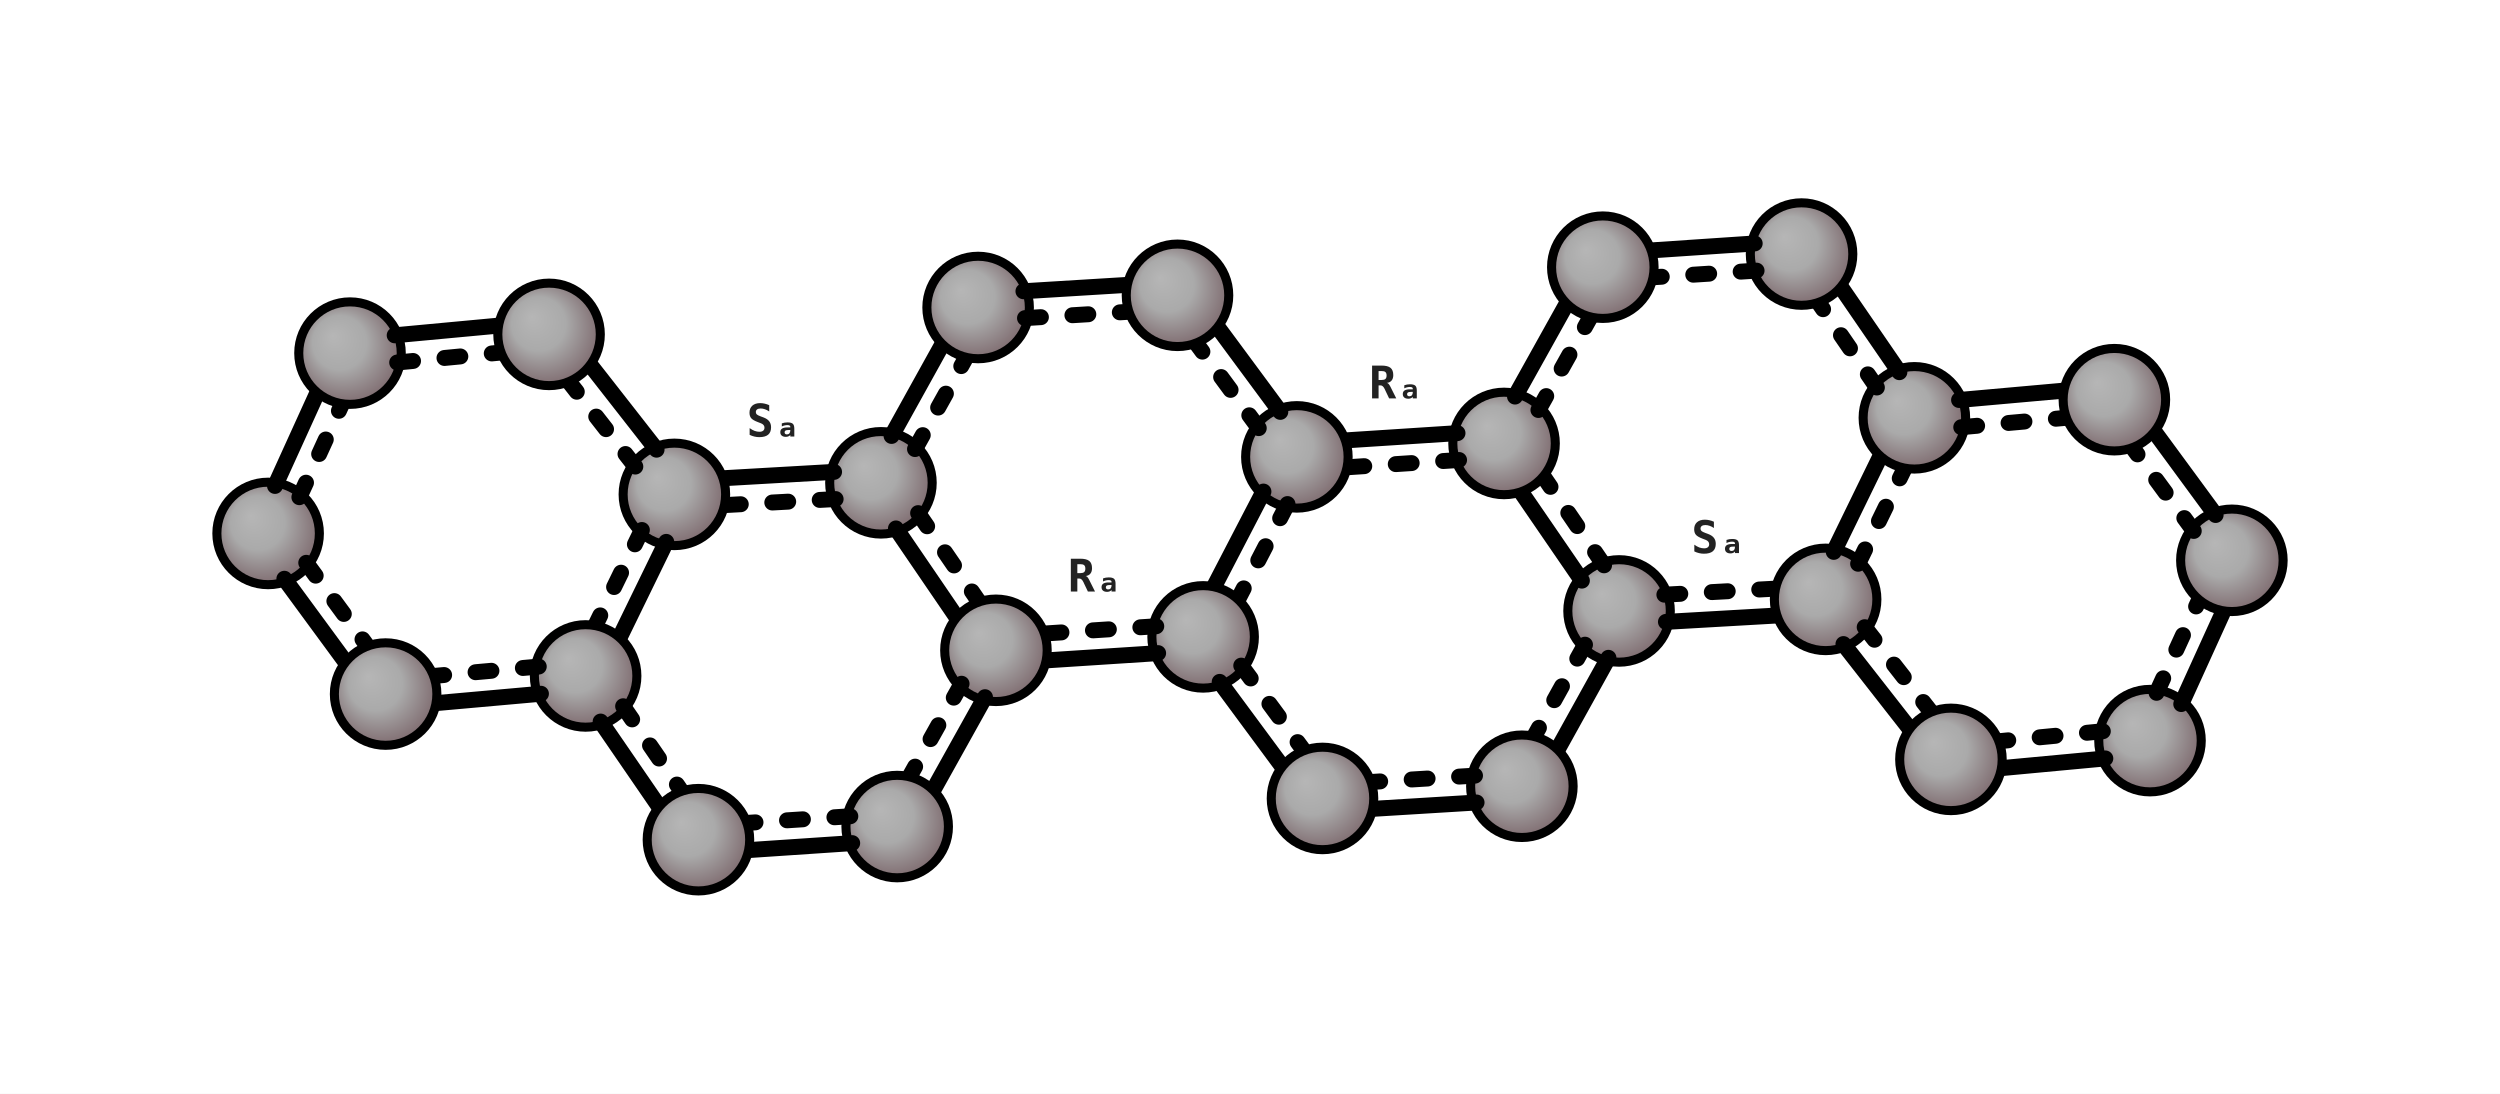
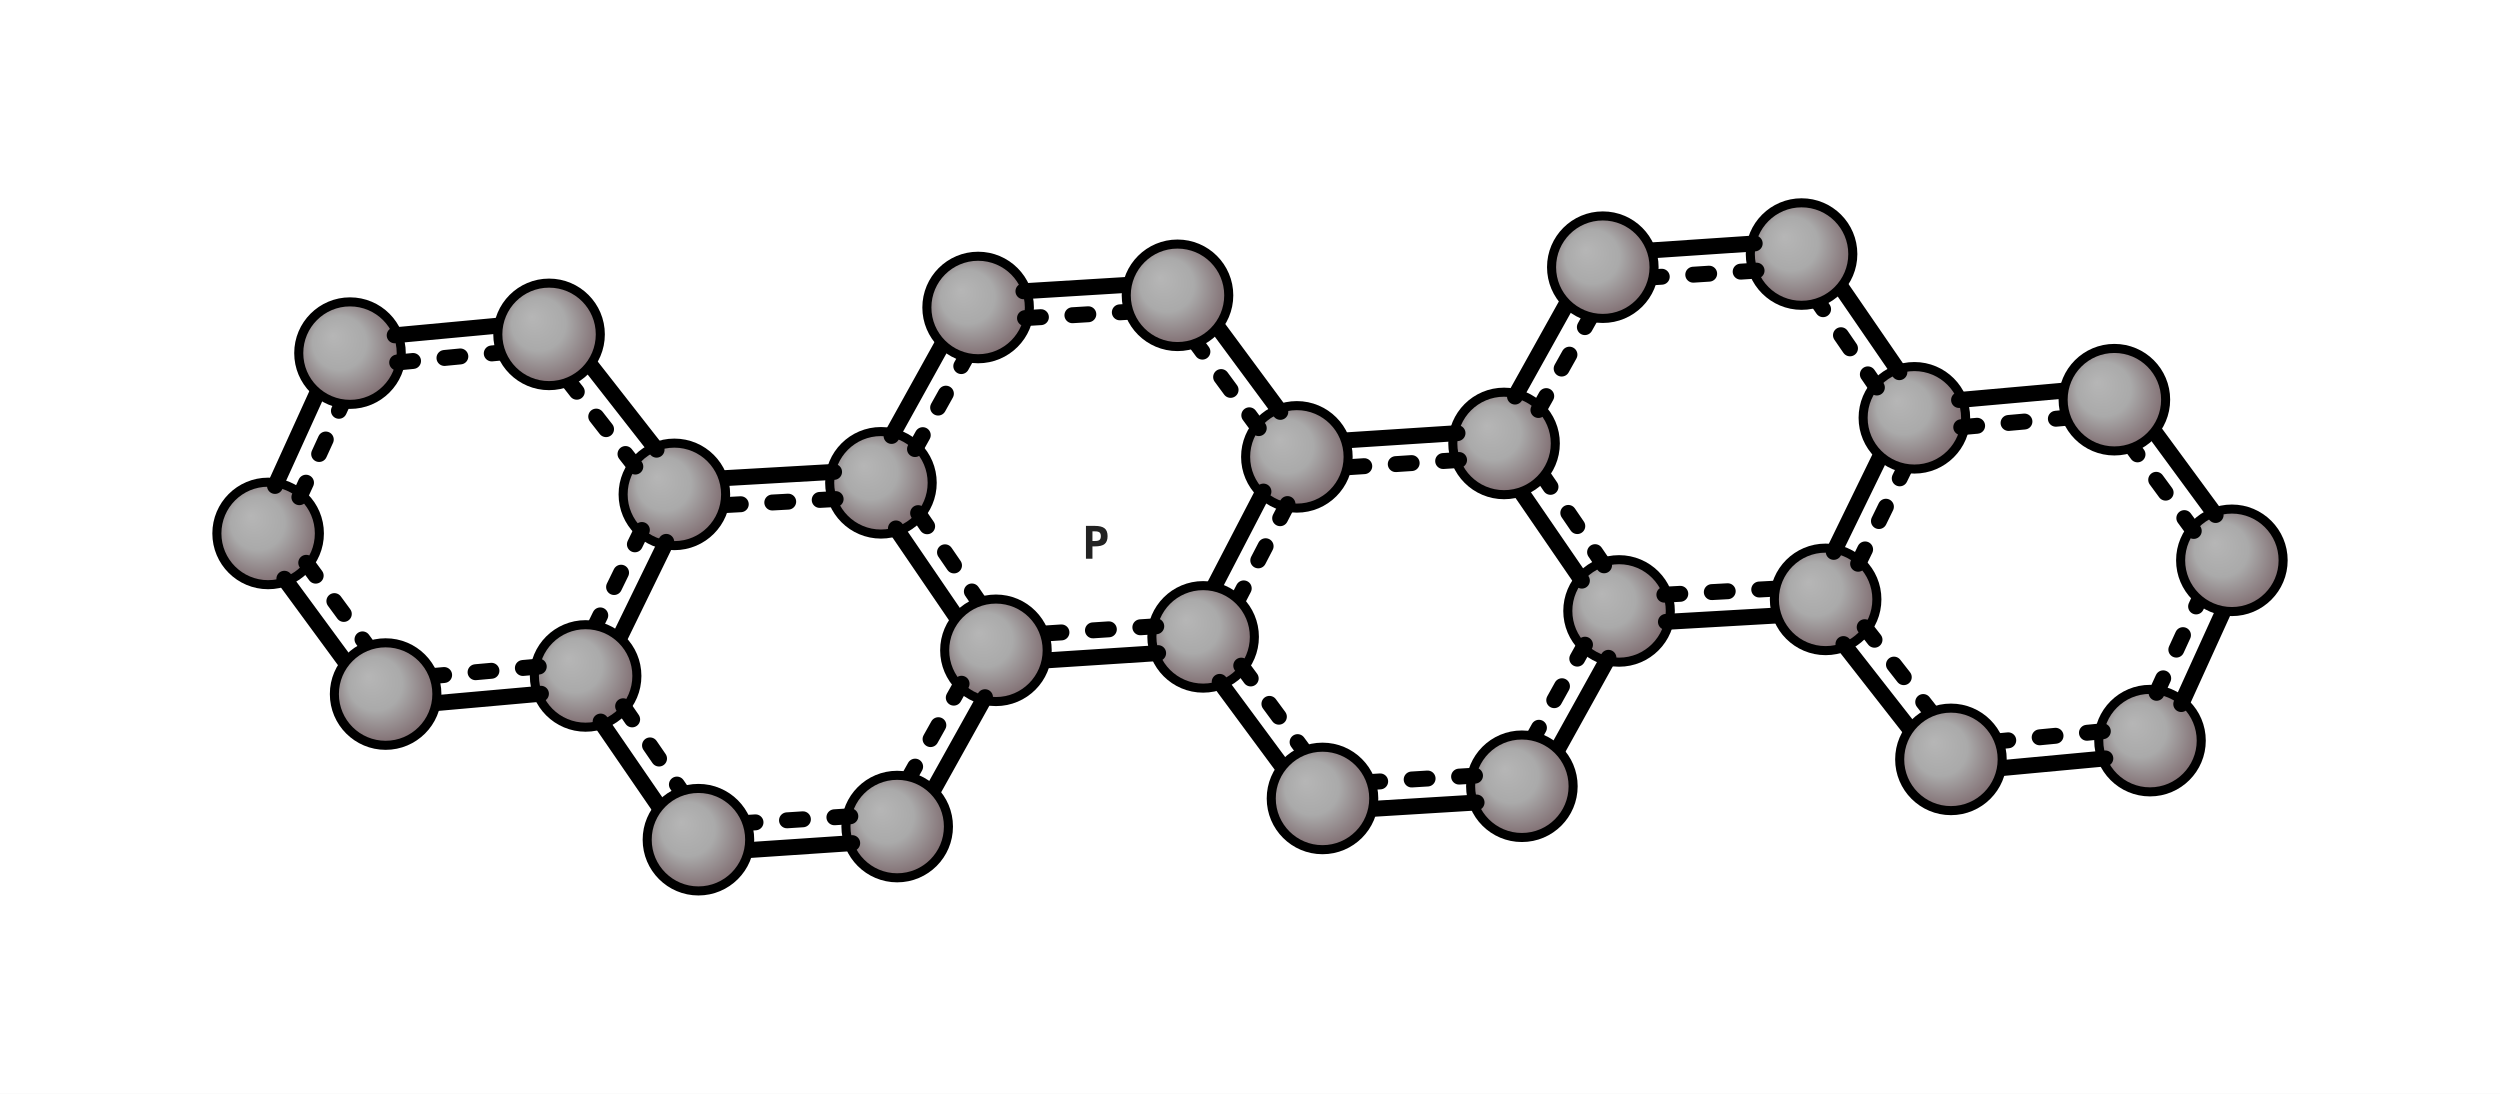
<svg xmlns="http://www.w3.org/2000/svg" viewBox="0 0 800 350" width="800" height="350">
  <rect width="100%" height="100%" fill="#ffffff" />
  <defs>
    <radialGradient id="x0g0" cx=".5" cy=".5" fx=".33" fy=".33" r=".66">
      <stop offset="0%" stop-color="#b6b6b6" />
      <stop offset="40%" stop-color="#aaaaaa" />
      <stop offset="100%" stop-color="#6b4f55" />
    </radialGradient>
    <radialGradient id="x0g1" cx=".5" cy=".5" fx=".33" fy=".33" r=".66">
      <stop offset="0%" stop-color="#b6b6b6" />
      <stop offset="40%" stop-color="#aaaaaa" />
      <stop offset="100%" stop-color="#6b4f55" />
    </radialGradient>
    <radialGradient id="x0g2" cx=".5" cy=".5" fx=".33" fy=".33" r=".66">
      <stop offset="0%" stop-color="#b6b6b6" />
      <stop offset="40%" stop-color="#aaaaaa" />
      <stop offset="100%" stop-color="#6b4f55" />
    </radialGradient>
    <radialGradient id="x0g3" cx=".5" cy=".5" fx=".33" fy=".33" r=".66">
      <stop offset="0%" stop-color="#b6b6b6" />
      <stop offset="40%" stop-color="#aaaaaa" />
      <stop offset="100%" stop-color="#6b4f55" />
    </radialGradient>
    <radialGradient id="x0g4" cx=".5" cy=".5" fx=".33" fy=".33" r=".66">
      <stop offset="0%" stop-color="#b6b6b6" />
      <stop offset="40%" stop-color="#aaaaaa" />
      <stop offset="100%" stop-color="#6b4f55" />
    </radialGradient>
    <radialGradient id="x0g5" cx=".5" cy=".5" fx=".33" fy=".33" r=".66">
      <stop offset="0%" stop-color="#b6b6b6" />
      <stop offset="40%" stop-color="#aaaaaa" />
      <stop offset="100%" stop-color="#6b4f55" />
    </radialGradient>
    <radialGradient id="x0g6" cx=".5" cy=".5" fx=".33" fy=".33" r=".66">
      <stop offset="0%" stop-color="#b6b6b6" />
      <stop offset="40%" stop-color="#aaaaaa" />
      <stop offset="100%" stop-color="#6b4f55" />
    </radialGradient>
    <radialGradient id="x0g7" cx=".5" cy=".5" fx=".33" fy=".33" r=".66">
      <stop offset="0%" stop-color="#b6b6b6" />
      <stop offset="40%" stop-color="#aaaaaa" />
      <stop offset="100%" stop-color="#6b4f55" />
    </radialGradient>
    <radialGradient id="x0g8" cx=".5" cy=".5" fx=".33" fy=".33" r=".66">
      <stop offset="0%" stop-color="#b6b6b6" />
      <stop offset="40%" stop-color="#aaaaaa" />
      <stop offset="100%" stop-color="#6b4f55" />
    </radialGradient>
    <radialGradient id="x0g9" cx=".5" cy=".5" fx=".33" fy=".33" r=".66">
      <stop offset="0%" stop-color="#b6b6b6" />
      <stop offset="40%" stop-color="#aaaaaa" />
      <stop offset="100%" stop-color="#6b4f55" />
    </radialGradient>
    <radialGradient id="x0g10" cx=".5" cy=".5" fx=".33" fy=".33" r=".66">
      <stop offset="0%" stop-color="#b6b6b6" />
      <stop offset="40%" stop-color="#aaaaaa" />
      <stop offset="100%" stop-color="#6b4f55" />
    </radialGradient>
    <radialGradient id="x0g11" cx=".5" cy=".5" fx=".33" fy=".33" r=".66">
      <stop offset="0%" stop-color="#b6b6b6" />
      <stop offset="40%" stop-color="#aaaaaa" />
      <stop offset="100%" stop-color="#6b4f55" />
    </radialGradient>
    <radialGradient id="x0g12" cx=".5" cy=".5" fx=".33" fy=".33" r=".66">
      <stop offset="0%" stop-color="#b6b6b6" />
      <stop offset="40%" stop-color="#aaaaaa" />
      <stop offset="100%" stop-color="#6b4f55" />
    </radialGradient>
    <radialGradient id="x0g13" cx=".5" cy=".5" fx=".33" fy=".33" r=".66">
      <stop offset="0%" stop-color="#b6b6b6" />
      <stop offset="40%" stop-color="#aaaaaa" />
      <stop offset="100%" stop-color="#6b4f55" />
    </radialGradient>
    <radialGradient id="x0g14" cx=".5" cy=".5" fx=".33" fy=".33" r=".66">
      <stop offset="0%" stop-color="#b6b6b6" />
      <stop offset="40%" stop-color="#aaaaaa" />
      <stop offset="100%" stop-color="#6b4f55" />
    </radialGradient>
    <radialGradient id="x0g15" cx=".5" cy=".5" fx=".33" fy=".33" r=".66">
      <stop offset="0%" stop-color="#b6b6b6" />
      <stop offset="40%" stop-color="#aaaaaa" />
      <stop offset="100%" stop-color="#6b4f55" />
    </radialGradient>
    <radialGradient id="x0g16" cx=".5" cy=".5" fx=".33" fy=".33" r=".66">
      <stop offset="0%" stop-color="#b6b6b6" />
      <stop offset="40%" stop-color="#aaaaaa" />
      <stop offset="100%" stop-color="#6b4f55" />
    </radialGradient>
    <radialGradient id="x0g17" cx=".5" cy=".5" fx=".33" fy=".33" r=".66">
      <stop offset="0%" stop-color="#b6b6b6" />
      <stop offset="40%" stop-color="#aaaaaa" />
      <stop offset="100%" stop-color="#6b4f55" />
    </radialGradient>
    <radialGradient id="x0g18" cx=".5" cy=".5" fx=".33" fy=".33" r=".66">
      <stop offset="0%" stop-color="#b6b6b6" />
      <stop offset="40%" stop-color="#aaaaaa" />
      <stop offset="100%" stop-color="#6b4f55" />
    </radialGradient>
    <radialGradient id="x0g19" cx=".5" cy=".5" fx=".33" fy=".33" r=".66">
      <stop offset="0%" stop-color="#b6b6b6" />
      <stop offset="40%" stop-color="#aaaaaa" />
      <stop offset="100%" stop-color="#6b4f55" />
    </radialGradient>
    <radialGradient id="x0g20" cx=".5" cy=".5" fx=".33" fy=".33" r=".66">
      <stop offset="0%" stop-color="#b6b6b6" />
      <stop offset="40%" stop-color="#aaaaaa" />
      <stop offset="100%" stop-color="#6b4f55" />
    </radialGradient>
    <radialGradient id="x0g21" cx=".5" cy=".5" fx=".33" fy=".33" r=".66">
      <stop offset="0%" stop-color="#b6b6b6" />
      <stop offset="40%" stop-color="#aaaaaa" />
      <stop offset="100%" stop-color="#6b4f55" />
    </radialGradient>
    <radialGradient id="x0g22" cx=".5" cy=".5" fx=".33" fy=".33" r=".66">
      <stop offset="0%" stop-color="#b6b6b6" />
      <stop offset="40%" stop-color="#aaaaaa" />
      <stop offset="100%" stop-color="#6b4f55" />
    </radialGradient>
    <radialGradient id="x0g23" cx=".5" cy=".5" fx=".33" fy=".33" r=".66">
      <stop offset="0%" stop-color="#b6b6b6" />
      <stop offset="40%" stop-color="#aaaaaa" />
      <stop offset="100%" stop-color="#6b4f55" />
    </radialGradient>
    <radialGradient id="x0g24" cx=".5" cy=".5" fx=".33" fy=".33" r=".66">
      <stop offset="0%" stop-color="#b6b6b6" />
      <stop offset="40%" stop-color="#aaaaaa" />
      <stop offset="100%" stop-color="#6b4f55" />
    </radialGradient>
    <radialGradient id="x0g25" cx=".5" cy=".5" fx=".33" fy=".33" r=".66">
      <stop offset="0%" stop-color="#b6b6b6" />
      <stop offset="40%" stop-color="#aaaaaa" />
      <stop offset="100%" stop-color="#6b4f55" />
    </radialGradient>
  </defs>
  <circle cx="281.9" cy="154.5" r="16.4" fill="url(#x0g9)" stroke="#000000" stroke-width="2.9" />
  <line x1="267.4" y1="159.7" x2="230.7" y2="161.7" stroke="#000000" stroke-width="5.1" stroke-linecap="round" stroke-dasharray="5.1,10.1" />
  <line x1="266.9" y1="151.0" x2="230.3" y2="153.1" stroke="#000000" stroke-width="5.1" stroke-linecap="round" />
  <line x1="293.8" y1="164.2" x2="313.9" y2="193.5" stroke="#000000" stroke-width="5.1" stroke-linecap="round" stroke-dasharray="5.1,10.1" />
  <line x1="286.7" y1="169.1" x2="306.7" y2="198.4" stroke="#000000" stroke-width="5.1" stroke-linecap="round" />
  <line x1="285.3" y1="139.5" x2="302.1" y2="109.2" stroke="#000000" stroke-width="5.1" stroke-linecap="round" />
  <line x1="292.8" y1="143.7" x2="309.7" y2="113.4" stroke="#000000" stroke-width="5.1" stroke-linecap="round" stroke-dasharray="5.1,10.1" />
  <circle cx="518.1" cy="195.5" r="16.4" fill="url(#x0g16)" stroke="#000000" stroke-width="2.9" />
  <line x1="506.2" y1="185.8" x2="486.1" y2="156.5" stroke="#000000" stroke-width="5.1" stroke-linecap="round" />
  <line x1="513.3" y1="180.9" x2="493.3" y2="151.6" stroke="#000000" stroke-width="5.1" stroke-linecap="round" stroke-dasharray="5.1,10.1" />
  <line x1="532.6" y1="190.3" x2="569.3" y2="188.3" stroke="#000000" stroke-width="5.1" stroke-linecap="round" stroke-dasharray="5.1,10.1" />
  <line x1="533.1" y1="199.0" x2="569.7" y2="196.9" stroke="#000000" stroke-width="5.1" stroke-linecap="round" />
  <line x1="514.7" y1="210.5" x2="497.9" y2="240.8" stroke="#000000" stroke-width="5.1" stroke-linecap="round" />
  <line x1="507.2" y1="206.3" x2="490.4" y2="236.6" stroke="#000000" stroke-width="5.1" stroke-linecap="round" stroke-dasharray="5.1,10.1" />
  <circle cx="481.3" cy="141.9" r="16.4" fill="url(#x0g17)" stroke="#000000" stroke-width="2.9" />
  <line x1="466.9" y1="147.2" x2="430.0" y2="149.6" stroke="#000000" stroke-width="5.1" stroke-linecap="round" stroke-dasharray="5.1,10.1" />
  <line x1="466.4" y1="138.6" x2="429.4" y2="141.0" stroke="#000000" stroke-width="5.1" stroke-linecap="round" />
  <line x1="484.8" y1="126.9" x2="501.9" y2="96.2" stroke="#000000" stroke-width="5.1" stroke-linecap="round" />
  <line x1="492.3" y1="131.2" x2="509.5" y2="100.5" stroke="#000000" stroke-width="5.1" stroke-linecap="round" stroke-dasharray="5.1,10.1" />
  <circle cx="415.0" cy="146.2" r="16.4" fill="url(#x0g12)" stroke="#000000" stroke-width="2.9" />
  <line x1="412.0" y1="161.3" x2="395.7" y2="192.7" stroke="#000000" stroke-width="5.1" stroke-linecap="round" stroke-dasharray="5.1,10.1" />
  <line x1="404.3" y1="157.3" x2="388.0" y2="188.7" stroke="#000000" stroke-width="5.1" stroke-linecap="round" />
  <line x1="402.8" y1="137.0" x2="382.1" y2="108.9" stroke="#000000" stroke-width="5.1" stroke-linecap="round" stroke-dasharray="5.1,10.1" />
  <line x1="409.7" y1="131.8" x2="389.0" y2="103.8" stroke="#000000" stroke-width="5.1" stroke-linecap="round" />
  <circle cx="215.8" cy="158.2" r="16.4" fill="url(#x0g3)" stroke="#000000" stroke-width="2.9" />
  <line x1="213.2" y1="173.4" x2="197.8" y2="205.0" stroke="#000000" stroke-width="5.1" stroke-linecap="round" />
  <line x1="205.4" y1="169.6" x2="190.0" y2="201.2" stroke="#000000" stroke-width="5.1" stroke-linecap="round" stroke-dasharray="5.1,10.1" />
  <line x1="203.3" y1="149.3" x2="181.4" y2="121.3" stroke="#000000" stroke-width="5.1" stroke-linecap="round" stroke-dasharray="5.1,10.1" />
  <line x1="210.1" y1="143.9" x2="188.2" y2="115.9" stroke="#000000" stroke-width="5.1" stroke-linecap="round" />
  <circle cx="85.8" cy="170.7" r="16.4" fill="url(#x0g0)" stroke="#000000" stroke-width="2.9" />
  <line x1="88.0" y1="155.5" x2="102.0" y2="124.7" stroke="#000000" stroke-width="5.1" stroke-linecap="round" />
  <line x1="95.8" y1="159.1" x2="109.9" y2="128.3" stroke="#000000" stroke-width="5.1" stroke-linecap="round" stroke-dasharray="5.1,10.1" />
  <line x1="98.0" y1="180.1" x2="118.2" y2="207.6" stroke="#000000" stroke-width="5.1" stroke-linecap="round" stroke-dasharray="5.1,10.1" />
  <line x1="91.0" y1="185.2" x2="111.2" y2="212.7" stroke="#000000" stroke-width="5.1" stroke-linecap="round" />
  <circle cx="688.0" cy="237.0" r="16.4" fill="url(#x0g23)" stroke="#000000" stroke-width="2.9" />
  <line x1="690.1" y1="221.7" x2="704.2" y2="190.9" stroke="#000000" stroke-width="5.1" stroke-linecap="round" stroke-dasharray="5.1,10.1" />
  <line x1="698.0" y1="225.3" x2="712.0" y2="194.5" stroke="#000000" stroke-width="5.1" stroke-linecap="round" />
  <line x1="673.7" y1="242.7" x2="639.4" y2="245.9" stroke="#000000" stroke-width="5.1" stroke-linecap="round" />
  <line x1="672.9" y1="234.0" x2="638.5" y2="237.3" stroke="#000000" stroke-width="5.1" stroke-linecap="round" stroke-dasharray="5.1,10.1" />
  <circle cx="714.2" cy="179.3" r="16.4" fill="url(#x0g24)" stroke="#000000" stroke-width="2.9" />
  <line x1="702.0" y1="169.9" x2="681.8" y2="142.4" stroke="#000000" stroke-width="5.1" stroke-linecap="round" stroke-dasharray="5.1,10.1" />
  <line x1="709.0" y1="164.8" x2="688.8" y2="137.3" stroke="#000000" stroke-width="5.1" stroke-linecap="round" />
  <circle cx="112.0" cy="113.0" r="16.4" fill="url(#x0g1)" stroke="#000000" stroke-width="2.9" />
  <line x1="126.3" y1="107.3" x2="160.6" y2="104.1" stroke="#000000" stroke-width="5.1" stroke-linecap="round" />
  <line x1="127.1" y1="116.0" x2="161.5" y2="112.7" stroke="#000000" stroke-width="5.1" stroke-linecap="round" stroke-dasharray="5.1,10.1" />
  <circle cx="385.0" cy="203.8" r="16.4" fill="url(#x0g13)" stroke="#000000" stroke-width="2.9" />
  <line x1="370.6" y1="209.0" x2="333.6" y2="211.4" stroke="#000000" stroke-width="5.1" stroke-linecap="round" />
  <line x1="370.0" y1="200.4" x2="333.1" y2="202.8" stroke="#000000" stroke-width="5.1" stroke-linecap="round" stroke-dasharray="5.1,10.1" />
  <line x1="397.2" y1="213.0" x2="417.9" y2="241.1" stroke="#000000" stroke-width="5.1" stroke-linecap="round" stroke-dasharray="5.1,10.1" />
  <line x1="390.3" y1="218.2" x2="411.0" y2="246.2" stroke="#000000" stroke-width="5.1" stroke-linecap="round" />
  <circle cx="318.7" cy="208.1" r="16.4" fill="url(#x0g8)" stroke="#000000" stroke-width="2.9" />
  <line x1="315.2" y1="223.1" x2="298.1" y2="253.8" stroke="#000000" stroke-width="5.1" stroke-linecap="round" />
  <line x1="307.7" y1="218.8" x2="290.5" y2="249.5" stroke="#000000" stroke-width="5.1" stroke-linecap="round" stroke-dasharray="5.1,10.1" />
  <circle cx="584.2" cy="191.8" r="16.4" fill="url(#x0g21)" stroke="#000000" stroke-width="2.9" />
  <line x1="586.8" y1="176.6" x2="602.2" y2="145.0" stroke="#000000" stroke-width="5.1" stroke-linecap="round" />
  <line x1="594.6" y1="180.4" x2="610.0" y2="148.8" stroke="#000000" stroke-width="5.1" stroke-linecap="round" stroke-dasharray="5.1,10.1" />
  <line x1="596.7" y1="200.7" x2="618.6" y2="228.7" stroke="#000000" stroke-width="5.1" stroke-linecap="round" stroke-dasharray="5.1,10.1" />
  <line x1="589.9" y1="206.1" x2="611.8" y2="234.1" stroke="#000000" stroke-width="5.1" stroke-linecap="round" />
  <circle cx="313.0" cy="98.4" r="16.4" fill="url(#x0g10)" stroke="#000000" stroke-width="2.9" />
  <line x1="327.5" y1="93.2" x2="361.8" y2="91.1" stroke="#000000" stroke-width="5.1" stroke-linecap="round" />
  <line x1="328.0" y1="101.8" x2="362.4" y2="99.7" stroke="#000000" stroke-width="5.1" stroke-linecap="round" stroke-dasharray="5.1,10.1" />
  <circle cx="612.6" cy="133.7" r="16.4" fill="url(#x0g20)" stroke="#000000" stroke-width="2.9" />
  <line x1="600.6" y1="124.0" x2="581.3" y2="95.9" stroke="#000000" stroke-width="5.1" stroke-linecap="round" stroke-dasharray="5.1,10.1" />
  <line x1="607.8" y1="119.1" x2="588.5" y2="91.0" stroke="#000000" stroke-width="5.1" stroke-linecap="round" />
  <line x1="626.9" y1="128.0" x2="661.6" y2="124.9" stroke="#000000" stroke-width="5.1" stroke-linecap="round" />
  <line x1="627.6" y1="136.7" x2="662.3" y2="133.6" stroke="#000000" stroke-width="5.1" stroke-linecap="round" stroke-dasharray="5.1,10.1" />
  <circle cx="187.4" cy="216.3" r="16.4" fill="url(#x0g4)" stroke="#000000" stroke-width="2.9" />
  <line x1="173.1" y1="222.0" x2="138.4" y2="225.1" stroke="#000000" stroke-width="5.1" stroke-linecap="round" />
  <line x1="172.4" y1="213.3" x2="137.7" y2="216.4" stroke="#000000" stroke-width="5.1" stroke-linecap="round" stroke-dasharray="5.1,10.1" />
  <line x1="199.4" y1="226.0" x2="218.7" y2="254.1" stroke="#000000" stroke-width="5.1" stroke-linecap="round" stroke-dasharray="5.1,10.1" />
  <line x1="192.2" y1="230.9" x2="211.5" y2="259.0" stroke="#000000" stroke-width="5.1" stroke-linecap="round" />
  <circle cx="487.0" cy="251.6" r="16.4" fill="url(#x0g15)" stroke="#000000" stroke-width="2.9" />
  <line x1="472.5" y1="256.8" x2="438.2" y2="258.9" stroke="#000000" stroke-width="5.1" stroke-linecap="round" />
  <line x1="472.0" y1="248.2" x2="437.6" y2="250.3" stroke="#000000" stroke-width="5.1" stroke-linecap="round" stroke-dasharray="5.1,10.1" />
  <circle cx="624.3" cy="243.0" r="16.4" fill="url(#x0g22)" stroke="#000000" stroke-width="2.9" />
  <circle cx="423.2" cy="255.5" r="16.4" fill="url(#x0g14)" stroke="#000000" stroke-width="2.9" />
  <circle cx="576.5" cy="81.3" r="16.4" fill="url(#x0g19)" stroke="#000000" stroke-width="2.9" />
  <line x1="562.1" y1="86.6" x2="527.9" y2="88.8" stroke="#000000" stroke-width="5.1" stroke-linecap="round" stroke-dasharray="5.1,10.1" />
  <line x1="561.5" y1="77.9" x2="527.3" y2="80.2" stroke="#000000" stroke-width="5.1" stroke-linecap="round" />
  <circle cx="175.7" cy="107.0" r="16.4" fill="url(#x0g2)" stroke="#000000" stroke-width="2.9" />
  <circle cx="287.1" cy="264.5" r="16.4" fill="url(#x0g7)" stroke="#000000" stroke-width="2.9" />
  <line x1="272.7" y1="269.8" x2="238.5" y2="272.1" stroke="#000000" stroke-width="5.1" stroke-linecap="round" />
  <line x1="272.1" y1="261.2" x2="237.9" y2="263.4" stroke="#000000" stroke-width="5.1" stroke-linecap="round" stroke-dasharray="5.1,10.1" />
  <circle cx="123.4" cy="222.1" r="16.4" fill="url(#x0g5)" stroke="#000000" stroke-width="2.9" />
  <circle cx="676.6" cy="127.9" r="16.4" fill="url(#x0g25)" stroke="#000000" stroke-width="2.9" />
  <circle cx="376.8" cy="94.5" r="16.4" fill="url(#x0g11)" stroke="#000000" stroke-width="2.9" />
  <circle cx="223.5" cy="268.7" r="16.4" fill="url(#x0g6)" stroke="#000000" stroke-width="2.9" />
  <circle cx="512.9" cy="85.5" r="16.4" fill="url(#x0g18)" stroke="#000000" stroke-width="2.9" />
-   <text x="247.6" y="134.7" font-family="monospace" font-size="14.4px" font-weight="bold" text-anchor="middle" dominant-baseline="central" fill="#ffffff" stroke="#ffffff" stroke-width="5.1" stroke-linejoin="round">Sₐ</text>
-   <text x="247.6" y="134.7" font-family="monospace" font-size="14.4px" font-weight="bold" text-anchor="middle" dominant-baseline="central" fill="#222222">Sₐ</text>
-   <text x="350.4" y="184.3" font-family="monospace" font-size="14.4px" font-weight="bold" text-anchor="middle" dominant-baseline="central" fill="#ffffff" stroke="#ffffff" stroke-width="5.1" stroke-linejoin="round">Rₐ</text>
-   <text x="350.4" y="184.3" font-family="monospace" font-size="14.4px" font-weight="bold" text-anchor="middle" dominant-baseline="central" fill="#222222">Rₐ</text>
-   <text x="446.8" y="122.5" font-family="monospace" font-size="14.4px" font-weight="bold" text-anchor="middle" dominant-baseline="central" fill="#ffffff" stroke="#ffffff" stroke-width="5.1" stroke-linejoin="round">Rₐ</text>
-   <text x="446.8" y="122.5" font-family="monospace" font-size="14.4px" font-weight="bold" text-anchor="middle" dominant-baseline="central" fill="#222222">Rₐ</text>
-   <text x="549.9" y="172.0" font-family="monospace" font-size="14.4px" font-weight="bold" text-anchor="middle" dominant-baseline="central" fill="#ffffff" stroke="#ffffff" stroke-width="5.1" stroke-linejoin="round">Sₐ</text>
-   <text x="549.9" y="172.0" font-family="monospace" font-size="14.4px" font-weight="bold" text-anchor="middle" dominant-baseline="central" fill="#222222">Sₐ</text>
+   <text x="350.7" y="173.8" font-family="monospace" font-size="14.4px" font-weight="bold" text-anchor="middle" dominant-baseline="central" fill="#ffffff" stroke="#ffffff" stroke-width="5.1" stroke-linejoin="round">P</text>
+   <text x="350.7" y="173.8" font-family="monospace" font-size="14.4px" font-weight="bold" text-anchor="middle" dominant-baseline="central" fill="#222222">P</text>
</svg>
